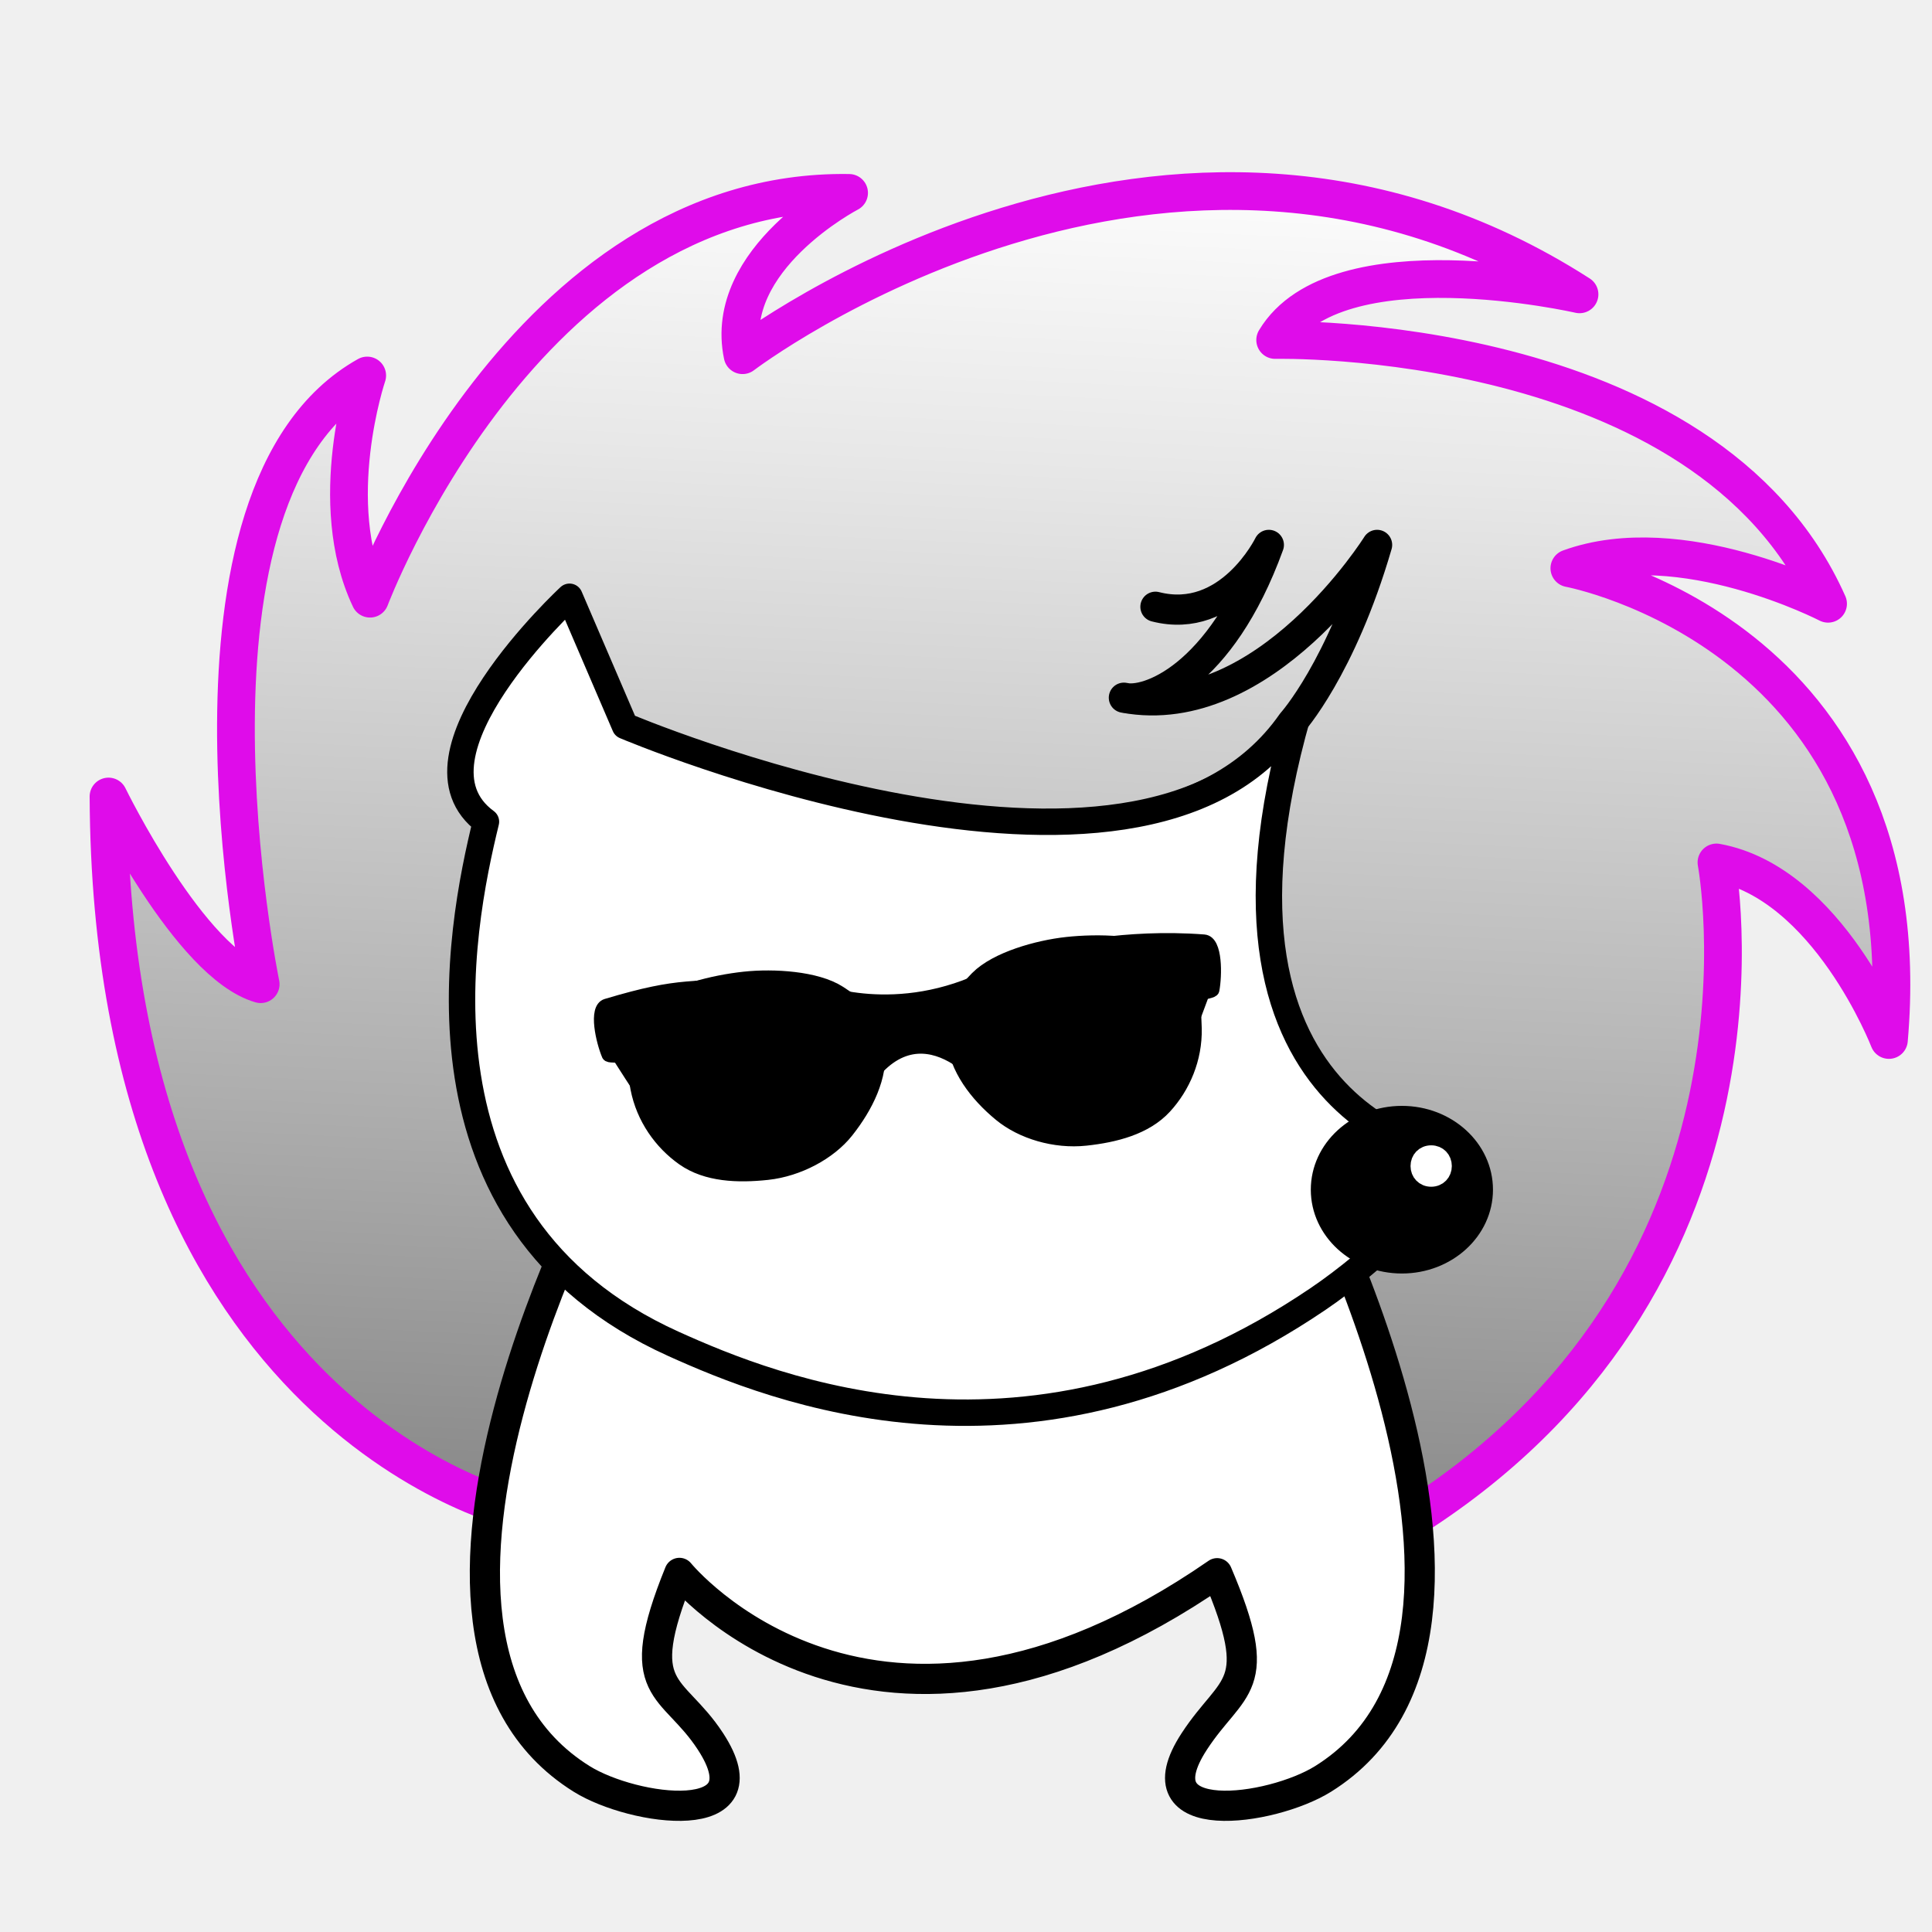
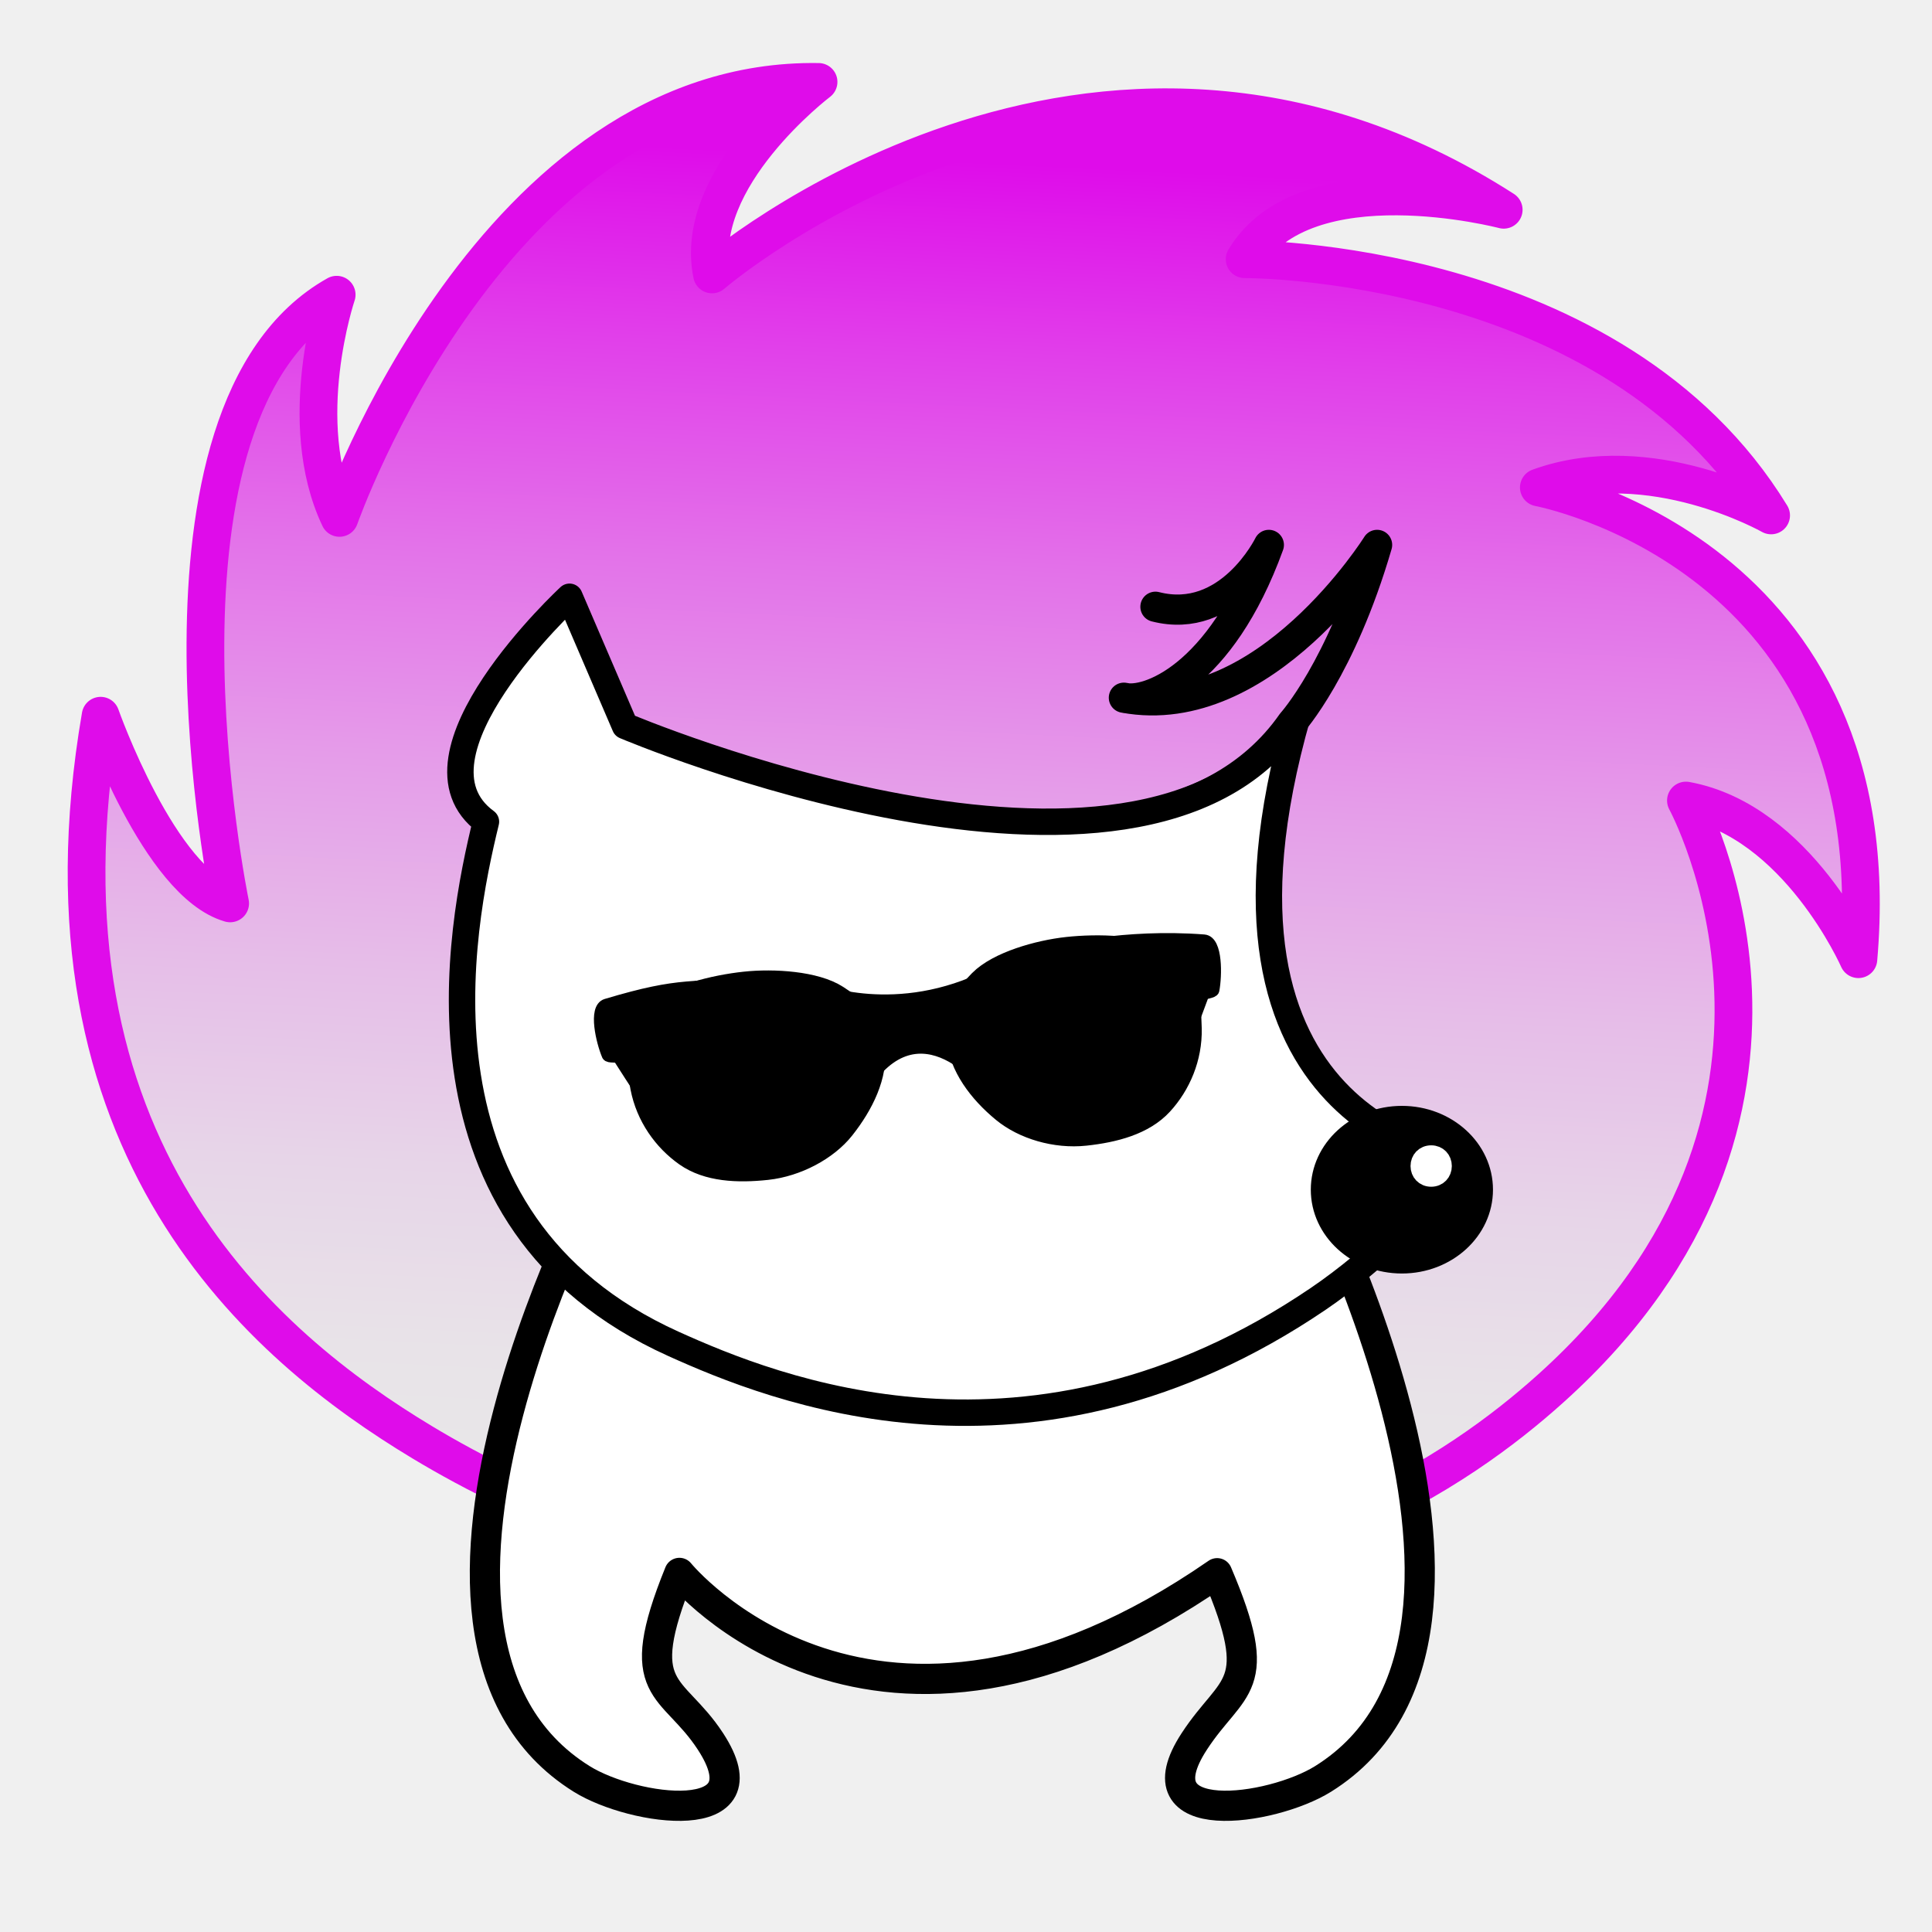
<svg xmlns="http://www.w3.org/2000/svg" version="1.1" id="Layer_1" x="0px" y="0px" width="512px" height="512px" viewBox="0 0 512 512" enable-background="new 0 0 512 512" xml:space="preserve">
-   <linearGradient id="SVGID_1_" gradientUnits="userSpaceOnUse" x1="252.27" y1="507.096" x2="274.588" y2="35.131">
+   <linearGradient id="SVGID_1_" gradientUnits="userSpaceOnUse" x1="267.397" y1="43.283" x2="245.732" y2="486.812">
+     <stop offset="0" style="stop-color:#DF0CEA" />
+     <stop offset="0.114" style="stop-color:#E13FEA" />
+     <stop offset="0.244" style="stop-color:#E372E9" />
+     <stop offset="0.372" style="stop-color:#E59CE9" />
+     <stop offset="0.496" style="stop-color:#E6BDE8" />
+     <stop offset="0.614" style="stop-color:#E7D5E8" />
+     <stop offset="0.724" style="stop-color:#E8E3E8" />
+     <stop offset="0.817" style="stop-color:#E8E8E8" />
+     <stop offset="1" style="stop-color:#FFFFFF" />
+   </linearGradient>
+   <path fill="url(#SVGID_1_)" stroke="#DF0CEA" stroke-width="10" stroke-linecap="round" stroke-linejoin="round" stroke-miterlimit="10" d="  M407.808,129.182c29.574-10.754,61.557,7.41,61.557,7.41c-41.764-68.43-139.523-67.9-139.523-67.9  c16.133-26.886,68.656-13.099,68.656-13.099C289.612-14.308,188.696,72.724,188.696,72.724  c-5.377-25.541,28.229-51.016,28.229-51.016c-86.032-1.344-126.957,115.54-126.957,115.54c-12.098-25.541-0.747-59.146-0.747-59.146  C34.107,109.02,60.992,239.41,60.992,239.41c-18.708-5.377-34.328-49.736-34.328-49.736C6.938,304.324,70.042,357,111.847,382.191  C138.449,398.222,188.826,422,257.542,422c81.938,0,129.064-32.135,153.455-54.08C492.042,295,446.79,212.15,446.79,212.15  c29.574,5.377,45.705,42.047,45.705,42.047C501.905,146.658,407.808,129.182,407.808,129.182z" />
+   <linearGradient id="SVGID_2_" gradientUnits="userSpaceOnUse" x1="510.271" y1="-342.096" x2="532.588" y2="129.869" gradientTransform="matrix(1 0 0 -1 -258 165)">
    <stop offset="0" style="stop-color:#646464" />
    <stop offset="0.434" style="stop-color:#ADADAD" />
    <stop offset="0.817" style="stop-color:#E8E8E8" />
    <stop offset="1" style="stop-color:#FFFFFF" />
  </linearGradient>
-   <path fill="url(#SVGID_1_)" stroke="#DF0CEA" stroke-width="10" stroke-linecap="round" stroke-linejoin="round" stroke-miterlimit="10" d="  M138.292,400.627c0,0-108.79-23.301-109.537-189.543c0,0,21.62,44.359,40.328,49.736c0,0-26.885-130.391,28.229-161.308  c0,0-11.351,33.605,0.747,59.146c0,0,40.925-108.884,126.957-107.54c0,0-33.606,17.475-28.229,43.016  c0,0,112.917-86.032,221.801-16.131c0,0-64.523-14.787-80.655,12.099c0,0,114.262-2.689,146.523,69.9c0,0-38.983-20.164-68.558-9.41  c0,0,94.098,17.476,84.688,125.016c0,0-16.131-41.671-45.705-47.048c0,0,20.207,107.544-77.923,172.068H138.292z" />
-   <path fill="#FFFFFF" stroke="#000000" stroke-width="8" stroke-linecap="round" stroke-linejoin="round" stroke-miterlimit="10" d="  M161.667,305.975c0,0-69.339,126.933-7.504,165.466c13.686,8.528,49.482,13.565,34.101-9.974  C178.125,445.953,167,449,180.053,416.835c0,0,51.281,63.167,142.499,0.081c13.116,30.753,4.099,29.037-6.041,44.551  c-15.381,23.539,20.417,18.502,34.103,9.974C412.448,432.906,343,303.82,343,303.82L161.667,305.975z" />
+   <path display="none" fill="url(#SVGID_2_)" stroke="#DF0CEA" stroke-width="10" stroke-linecap="round" stroke-linejoin="round" stroke-miterlimit="10" d="  M138.292,400.627c0,0-108.79-23.301-109.537-189.543c0,0,21.62,44.359,40.328,49.736c0,0-26.885-130.391,28.229-161.308  c0,0-11.351,33.605,0.747,59.146c0,0,40.925-108.884,126.957-107.54c0,0-33.606,17.475-28.229,43.016  c0,0,112.917-86.032,221.801-16.131c0,0-64.522-14.787-80.655,12.099c0,0,114.263-2.689,146.523,69.9c0,0-38.983-20.164-68.558-9.41  c0,0,94.098,17.476,84.688,125.016c0,0-16.131-41.67-45.705-47.047c0,0,20.207,107.543-77.923,172.068L138.292,400.627  L138.292,400.627z" />
+   <path fill="#FFFFFF" stroke="#000000" stroke-width="8" stroke-linecap="round" stroke-linejoin="round" stroke-miterlimit="10" d="  M161.667,305.975c0,0-69.339,126.934-7.504,165.467c13.686,8.527,49.482,13.564,34.101-9.975  C178.125,445.953,167,449,180.053,416.835c0,0,51.281,63.167,142.499,0.081c13.116,30.753,4.1,29.037-6.041,44.551  c-15.381,23.539,20.417,18.502,34.104,9.975C412.448,432.906,343,303.82,343,303.82L161.667,305.975z" />
  <path fill="none" stroke="#000000" stroke-width="8" stroke-linecap="round" stroke-linejoin="round" stroke-miterlimit="10" d="  M164.501,192.946c1.425,0.625,135.498,59.365,177.905-1.414c0,0,12.975-14.343,22.537-47.127c0,0-29.712,47.468-67.104,40.497  c5.986,1.534,25.562-5.069,38.418-40.497c0,0-10.473,21.401-30.053,16.392" />
-   <path fill="#FFFFFF" stroke="#000000" stroke-width="7" stroke-linecap="round" stroke-linejoin="round" stroke-miterlimit="10" d="  M343.949,189.395l-1.428,2.032c-40.982,58.737-176.896,0.948-176.896,0.948l-14.697-34.225c0,0-45.76,42.308-22.146,59.614  c-6.835,28-22.588,105.724,49.663,138.362c26.273,11.867,94.658,39.828,170.917-11.93c14.697-9.973,32.455-26.822,37.92-37.297  C387.281,306.9,312.615,298.715,343.949,189.395z" />
+   <path fill="#FFFFFF" stroke="#000000" stroke-width="7" stroke-linecap="round" stroke-linejoin="round" stroke-miterlimit="10" d="  M343.949,189.395l-1.428,2.032c-40.982,58.737-176.896,0.948-176.896,0.948l-14.697-34.225c0,0-45.76,42.308-22.146,59.614  c-6.835,28-22.588,105.724,49.663,138.362c26.273,11.867,94.659,39.828,170.917-11.931c14.696-9.973,32.455-26.821,37.92-37.297  C387.281,306.9,312.615,298.715,343.949,189.395z" />
  <g>
-     <path stroke="#000000" stroke-width="3" stroke-linecap="round" stroke-linejoin="round" stroke-miterlimit="10" d="   M319.074,249.144c3.502,0.27,3.291,9.486,2.572,13.256c-0.143,0.745-2.541,0.688-2.805,1.401   c-2.285,6.229-6.043,15.992-6.043,15.992l-32.055-27.885C280.744,251.909,297.719,247.505,319.074,249.144z" />
-     <path stroke="#000000" stroke-width="3" stroke-linecap="round" stroke-linejoin="round" stroke-miterlimit="10" d="   M160.675,266.176c-1.684,0.504-1.984,2.998-1.675,5.805c0.308,2.807,1.227,5.932,1.978,7.697c0.148,0.348,0.806,0.381,1.477,0.408   c0.672,0.022,1.358,0.043,1.562,0.364c1.778,2.802,4.104,6.386,5.986,9.271s3.319,5.07,3.319,5.07l9.825-16.814l17.425-17.438   c-3.216,0.014-12.174,0.504-18.608,1.072C176.456,262.096,170.936,263.106,160.675,266.176z" />
-     <path stroke="#000000" stroke-width="3" stroke-linecap="round" stroke-linejoin="round" stroke-miterlimit="10" d="   M216.586,262.121c0,0,21.089,8.678,45.806-3.87c0,0-14.08,17.968-1.439,29.348c0,0-18.718-24.448-33.853,3.639   C227.101,291.236,228.009,265.561,216.586,262.121z" />
-     <path d="M287.553,300.102c-7.453,0.799-15.514-1.521-21.037-6.062c-5.119-4.205-11.399-10.908-12.24-18.938   c-0.717-6.859,1.216-10.086,5.82-14.729c4.646-4.687,15.111-7.719,22.871-8.553c8.295-0.893,19.918-0.568,25.363,3.271   c5.863,4.139,6.498,11.208,6.637,17.509c0.154,7.092-2.57,14.227-7.479,19.578C303.537,296.49,297.014,299.082,287.553,300.102z" />
-     <path d="M283.016,252.286c7.662-0.824,19.525-0.695,25.021,3.186c5.496,3.878,6.293,10.356,6.439,17.142   c0.16,7.43-2.809,14.299-7.355,19.26c-4.545,4.957-11.955,6.937-19.619,7.76c-7.664,0.824-15.482-1.692-20.666-5.948   c-6.24-5.129-11.335-11.582-12.074-18.638c-0.682-6.514,0.939-9.566,5.687-14.354C264.988,256.112,275.352,253.11,283.016,252.286    M282.914,251.353c-7.844,0.844-18.441,3.925-23.172,8.697c-4.712,4.751-6.202,8.008-5.466,15.051   c0.854,8.188,6.082,15.104,11.269,19.368c5.623,4.619,14.475,6.912,22.057,6.099c9.592-1.03,16.219-3.674,20.256-8.078   c4.982-5.44,7.756-12.694,7.598-19.903c-0.137-6.412-0.791-13.607-6.832-17.872C303.064,250.79,291.301,250.45,282.914,251.353   L282.914,251.353z" />
-     <path d="M203.188,309.172c-9.463,1.018-16.386-0.127-21.165-3.502c-5.931-4.187-10.112-10.58-11.47-17.541   c-1.206-6.187-2.086-13.229,2.763-18.521c4.504-4.912,15.79-7.696,24.089-8.59c7.758-0.834,18.628-0.097,24.166,3.493   c5.485,3.558,8.059,6.3,8.816,13.154c0.887,8.027-3.824,15.91-7.932,21.111C218.022,304.387,210.641,308.371,203.188,309.172z" />
-     <path d="M197.456,261.486c7.664-0.824,18.426-0.093,23.839,3.418c5.655,3.666,8.212,6.273,8.931,12.781   c0.78,7.049-3.151,14.473-8.159,20.812c-4.159,5.262-11.265,9.381-18.929,10.207c-7.663,0.823-15.325,0.467-20.821-3.412   c-5.497-3.881-9.859-9.959-11.281-17.256c-1.299-6.66-1.898-13.158,2.648-18.117C178.229,264.957,189.792,262.311,197.456,261.486    M197.356,260.553c-8.386,0.902-19.809,3.732-24.406,8.748c-4.997,5.451-4.104,12.623-2.877,18.916   c1.38,7.078,5.629,13.576,11.659,17.834c4.88,3.445,11.916,4.619,21.506,3.586c7.582-0.814,16.069-4.971,20.58-10.682   c4.163-5.269,8.61-13.228,7.707-21.41c-0.7-6.334-5.006-10.394-9.676-13.422C216.208,260.467,205.198,259.71,197.356,260.553   L197.356,260.553z" />
-     <path fill="none" stroke="#000000" stroke-width="8" stroke-linecap="round" stroke-linejoin="round" stroke-miterlimit="10" d="   M287.502,299.633c-7.664,0.824-15.809-1.656-20.99-5.914c-6.242-5.129-11.011-11.617-11.75-18.672   c-0.682-6.515,0.939-9.567,5.687-14.354c4.541-4.581,14.902-7.583,22.566-8.408c7.662-0.824,19.525-0.695,25.021,3.187   c5.496,3.878,6.293,10.355,6.439,17.142c0.16,7.431-2.809,14.3-7.355,19.261C302.576,296.83,295.166,298.809,287.502,299.633" />
-     <path fill="none" stroke="#000000" stroke-width="8" stroke-linecap="round" stroke-linejoin="round" stroke-miterlimit="10" d="   M203.137,308.705c7.664-0.826,15.419-5.014,19.578-10.277c5.009-6.338,8.614-13.727,7.835-20.776   c-0.719-6.508-3.601-9.08-9.256-12.746c-5.413-3.511-16.175-4.243-23.839-3.418c-7.664,0.824-19.226,3.472-23.773,8.435   c-4.546,4.959-3.947,11.457-2.648,18.117c1.422,7.297,5.784,13.375,11.281,17.256C187.812,309.172,195.475,309.529,203.137,308.705   " />
+     <path stroke="#000000" stroke-width="3" stroke-linecap="round" stroke-linejoin="round" stroke-miterlimit="10" d="   M319.074,249.144c3.502,0.27,3.291,9.486,2.572,13.256c-0.144,0.744-2.541,0.688-2.806,1.4c-2.285,6.229-6.043,15.992-6.043,15.992   l-32.055-27.885C280.744,251.909,297.719,247.505,319.074,249.144z" />
+     <path stroke="#000000" stroke-width="3" stroke-linecap="round" stroke-linejoin="round" stroke-miterlimit="10" d="   M160.675,266.176c-1.684,0.504-1.984,2.998-1.675,5.805c0.308,2.808,1.227,5.933,1.978,7.697c0.148,0.348,0.806,0.381,1.477,0.408   c0.672,0.021,1.358,0.043,1.562,0.364c1.778,2.802,4.104,6.386,5.986,9.271s3.319,5.07,3.319,5.07l9.825-16.814l17.425-17.438   c-3.216,0.014-12.174,0.504-18.608,1.072C176.456,262.096,170.936,263.105,160.675,266.176z" />
+     <path stroke="#000000" stroke-width="3" stroke-linecap="round" stroke-linejoin="round" stroke-miterlimit="10" d="   M216.586,262.121c0,0,21.089,8.678,45.807-3.87c0,0-14.081,17.968-1.439,29.349c0,0-18.718-24.449-33.853,3.639   C227.101,291.236,228.009,265.561,216.586,262.121z" />
+     <path d="M287.553,300.102c-7.453,0.799-15.514-1.521-21.037-6.062c-5.119-4.205-11.398-10.908-12.24-18.938   c-0.717-6.858,1.216-10.086,5.82-14.729c4.646-4.687,15.111-7.719,22.871-8.553c8.295-0.893,19.918-0.568,25.363,3.271   c5.863,4.14,6.498,11.208,6.637,17.509c0.154,7.092-2.569,14.228-7.479,19.578C303.537,296.49,297.014,299.082,287.553,300.102z" />
+     <path d="M283.016,252.286c7.662-0.824,19.525-0.695,25.021,3.186c5.496,3.877,6.293,10.356,6.438,17.142   c0.16,7.43-2.809,14.299-7.354,19.26c-4.545,4.957-11.955,6.937-19.619,7.76c-7.664,0.824-15.482-1.692-20.666-5.948   c-6.24-5.129-11.335-11.582-12.074-18.638c-0.682-6.514,0.939-9.565,5.687-14.354C264.988,256.112,275.352,253.11,283.016,252.286    M282.914,251.353c-7.844,0.844-18.441,3.925-23.172,8.697c-4.712,4.751-6.202,8.009-5.466,15.052   c0.854,8.188,6.082,15.104,11.269,19.367c5.623,4.619,14.475,6.912,22.057,6.1c9.592-1.03,16.219-3.674,20.257-8.078   c4.981-5.44,7.756-12.694,7.598-19.903c-0.137-6.412-0.791-13.606-6.832-17.872C303.064,250.79,291.301,250.45,282.914,251.353   L282.914,251.353z" />
+     <path d="M203.188,309.172c-9.463,1.018-16.386-0.127-21.165-3.502c-5.931-4.188-10.112-10.58-11.47-17.541   c-1.206-6.188-2.086-13.229,2.763-18.521c4.504-4.912,15.79-7.695,24.089-8.59c7.758-0.834,18.628-0.097,24.166,3.493   c5.485,3.558,8.059,6.3,8.816,13.154c0.887,8.026-3.824,15.91-7.932,21.11C218.022,304.387,210.641,308.371,203.188,309.172z" />
+     <path d="M197.456,261.486c7.664-0.824,18.426-0.094,23.839,3.418c5.655,3.666,8.212,6.272,8.931,12.781   c0.78,7.049-3.151,14.473-8.159,20.812c-4.159,5.262-11.265,9.381-18.929,10.207c-7.663,0.823-15.325,0.467-20.821-3.412   c-5.497-3.881-9.859-9.959-11.281-17.256c-1.299-6.66-1.898-13.158,2.648-18.117C178.229,264.957,189.792,262.311,197.456,261.486    M197.356,260.553c-8.386,0.902-19.809,3.732-24.406,8.748c-4.997,5.451-4.104,12.623-2.877,18.916   c1.38,7.078,5.629,13.576,11.659,17.834c4.88,3.445,11.916,4.619,21.506,3.586c7.582-0.814,16.069-4.971,20.58-10.682   c4.163-5.27,8.61-13.229,7.707-21.41c-0.7-6.334-5.006-10.395-9.676-13.422C216.208,260.467,205.198,259.71,197.356,260.553   L197.356,260.553z" />
+     <path fill="none" stroke="#000000" stroke-width="8" stroke-linecap="round" stroke-linejoin="round" stroke-miterlimit="10" d="   M287.502,299.633c-7.664,0.824-15.809-1.656-20.99-5.914c-6.242-5.129-11.011-11.617-11.75-18.672   c-0.682-6.515,0.939-9.566,5.687-14.354c4.541-4.582,14.902-7.583,22.566-8.408c7.662-0.824,19.524-0.695,25.021,3.187   c5.496,3.877,6.293,10.355,6.438,17.141c0.16,7.432-2.809,14.301-7.354,19.262C302.576,296.83,295.166,298.809,287.502,299.633" />
+     <path fill="none" stroke="#000000" stroke-width="8" stroke-linecap="round" stroke-linejoin="round" stroke-miterlimit="10" d="   M203.137,308.705c7.664-0.826,15.419-5.014,19.578-10.277c5.009-6.338,8.614-13.727,7.835-20.775   c-0.719-6.508-3.601-9.08-9.256-12.746c-5.413-3.512-16.175-4.243-23.839-3.418c-7.664,0.824-19.226,3.472-23.773,8.435   c-4.546,4.959-3.947,11.457-2.648,18.117c1.422,7.297,5.784,13.375,11.281,17.256C187.812,309.172,195.475,309.529,203.137,308.705   " />
  </g>
-   <ellipse stroke="#000000" stroke-width="3" stroke-linecap="round" stroke-linejoin="round" stroke-miterlimit="10" cx="371.515" cy="315.279" rx="22.638" ry="20.712" />
-   <path fill="#FFFFFF" stroke="#FFFFFF" stroke-width="5" stroke-linecap="round" stroke-linejoin="round" stroke-miterlimit="10" d="  M382.25,309.012c0,1.649-1.186,2.987-2.972,2.987c-1.789,0-2.973-1.338-2.973-2.987c0-1.652,1.184-2.99,2.973-2.99  C381.065,306.019,382.25,307.357,382.25,309.012z" />
+   <ellipse stroke="#000000" stroke-width="3" stroke-linecap="round" stroke-linejoin="round" stroke-miterlimit="10" cx="371.515" cy="315.279" rx="22.639" ry="20.712" />
+   <path fill="#FFFFFF" stroke="#FFFFFF" stroke-width="5" stroke-linecap="round" stroke-linejoin="round" stroke-miterlimit="10" d="  M382.25,309.012c0,1.649-1.186,2.987-2.972,2.987c-1.789,0-2.974-1.338-2.974-2.987c0-1.652,1.185-2.99,2.974-2.99  C381.065,306.02,382.25,307.357,382.25,309.012z" />
</svg>
